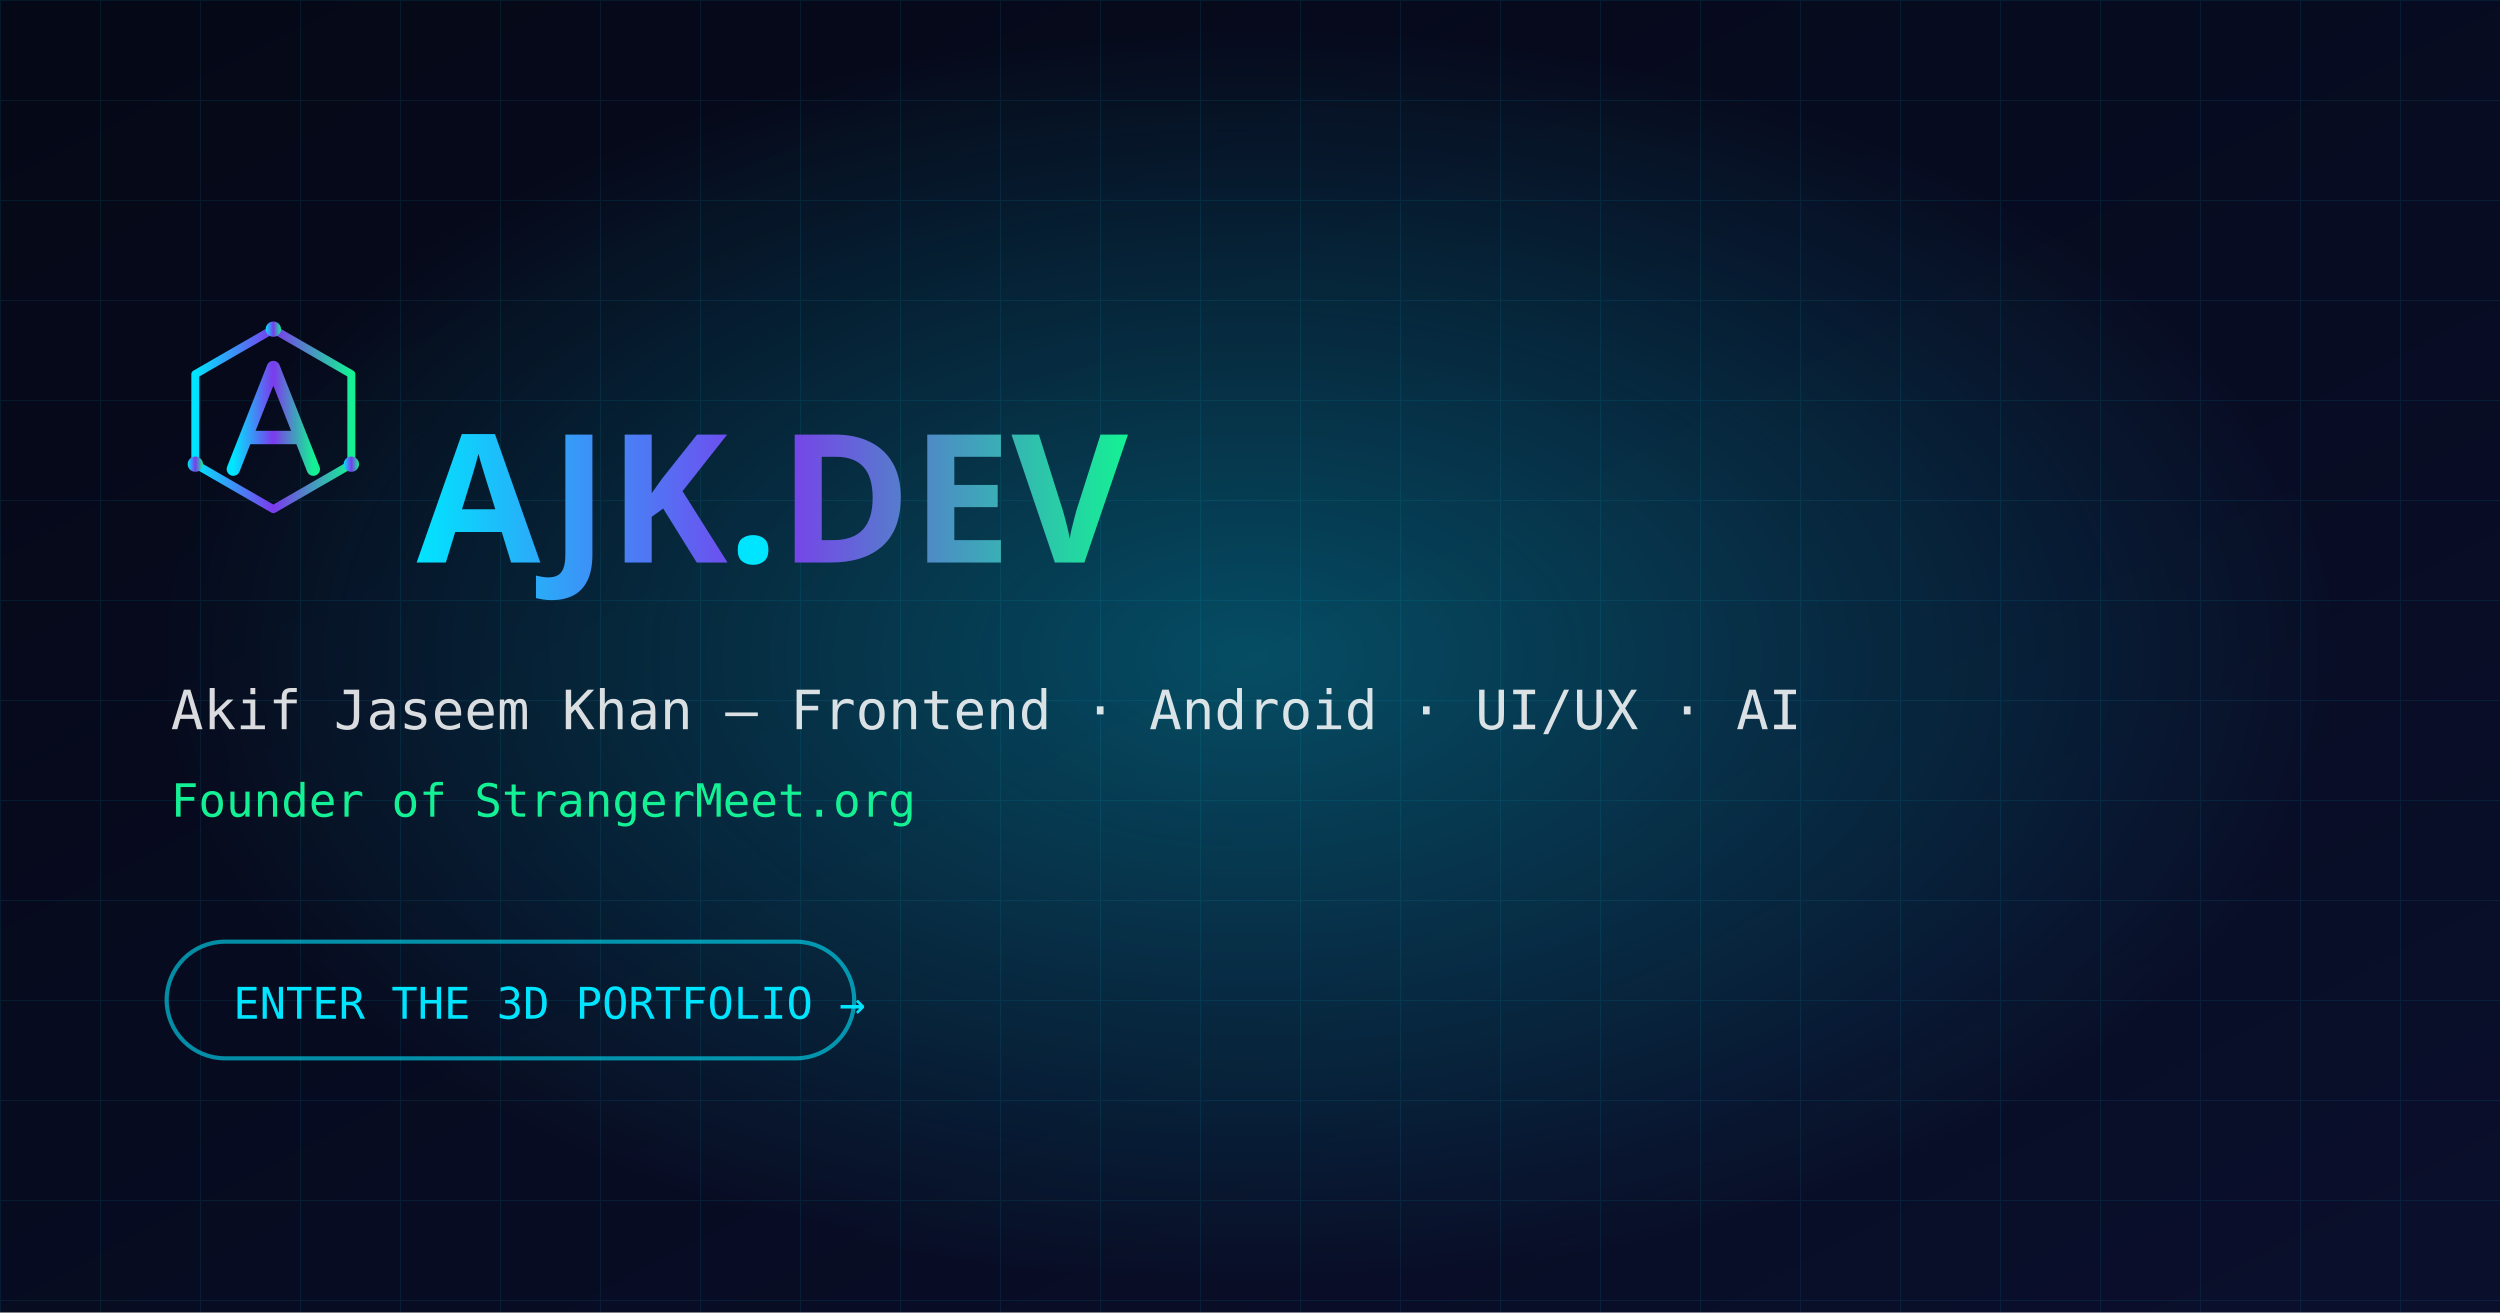
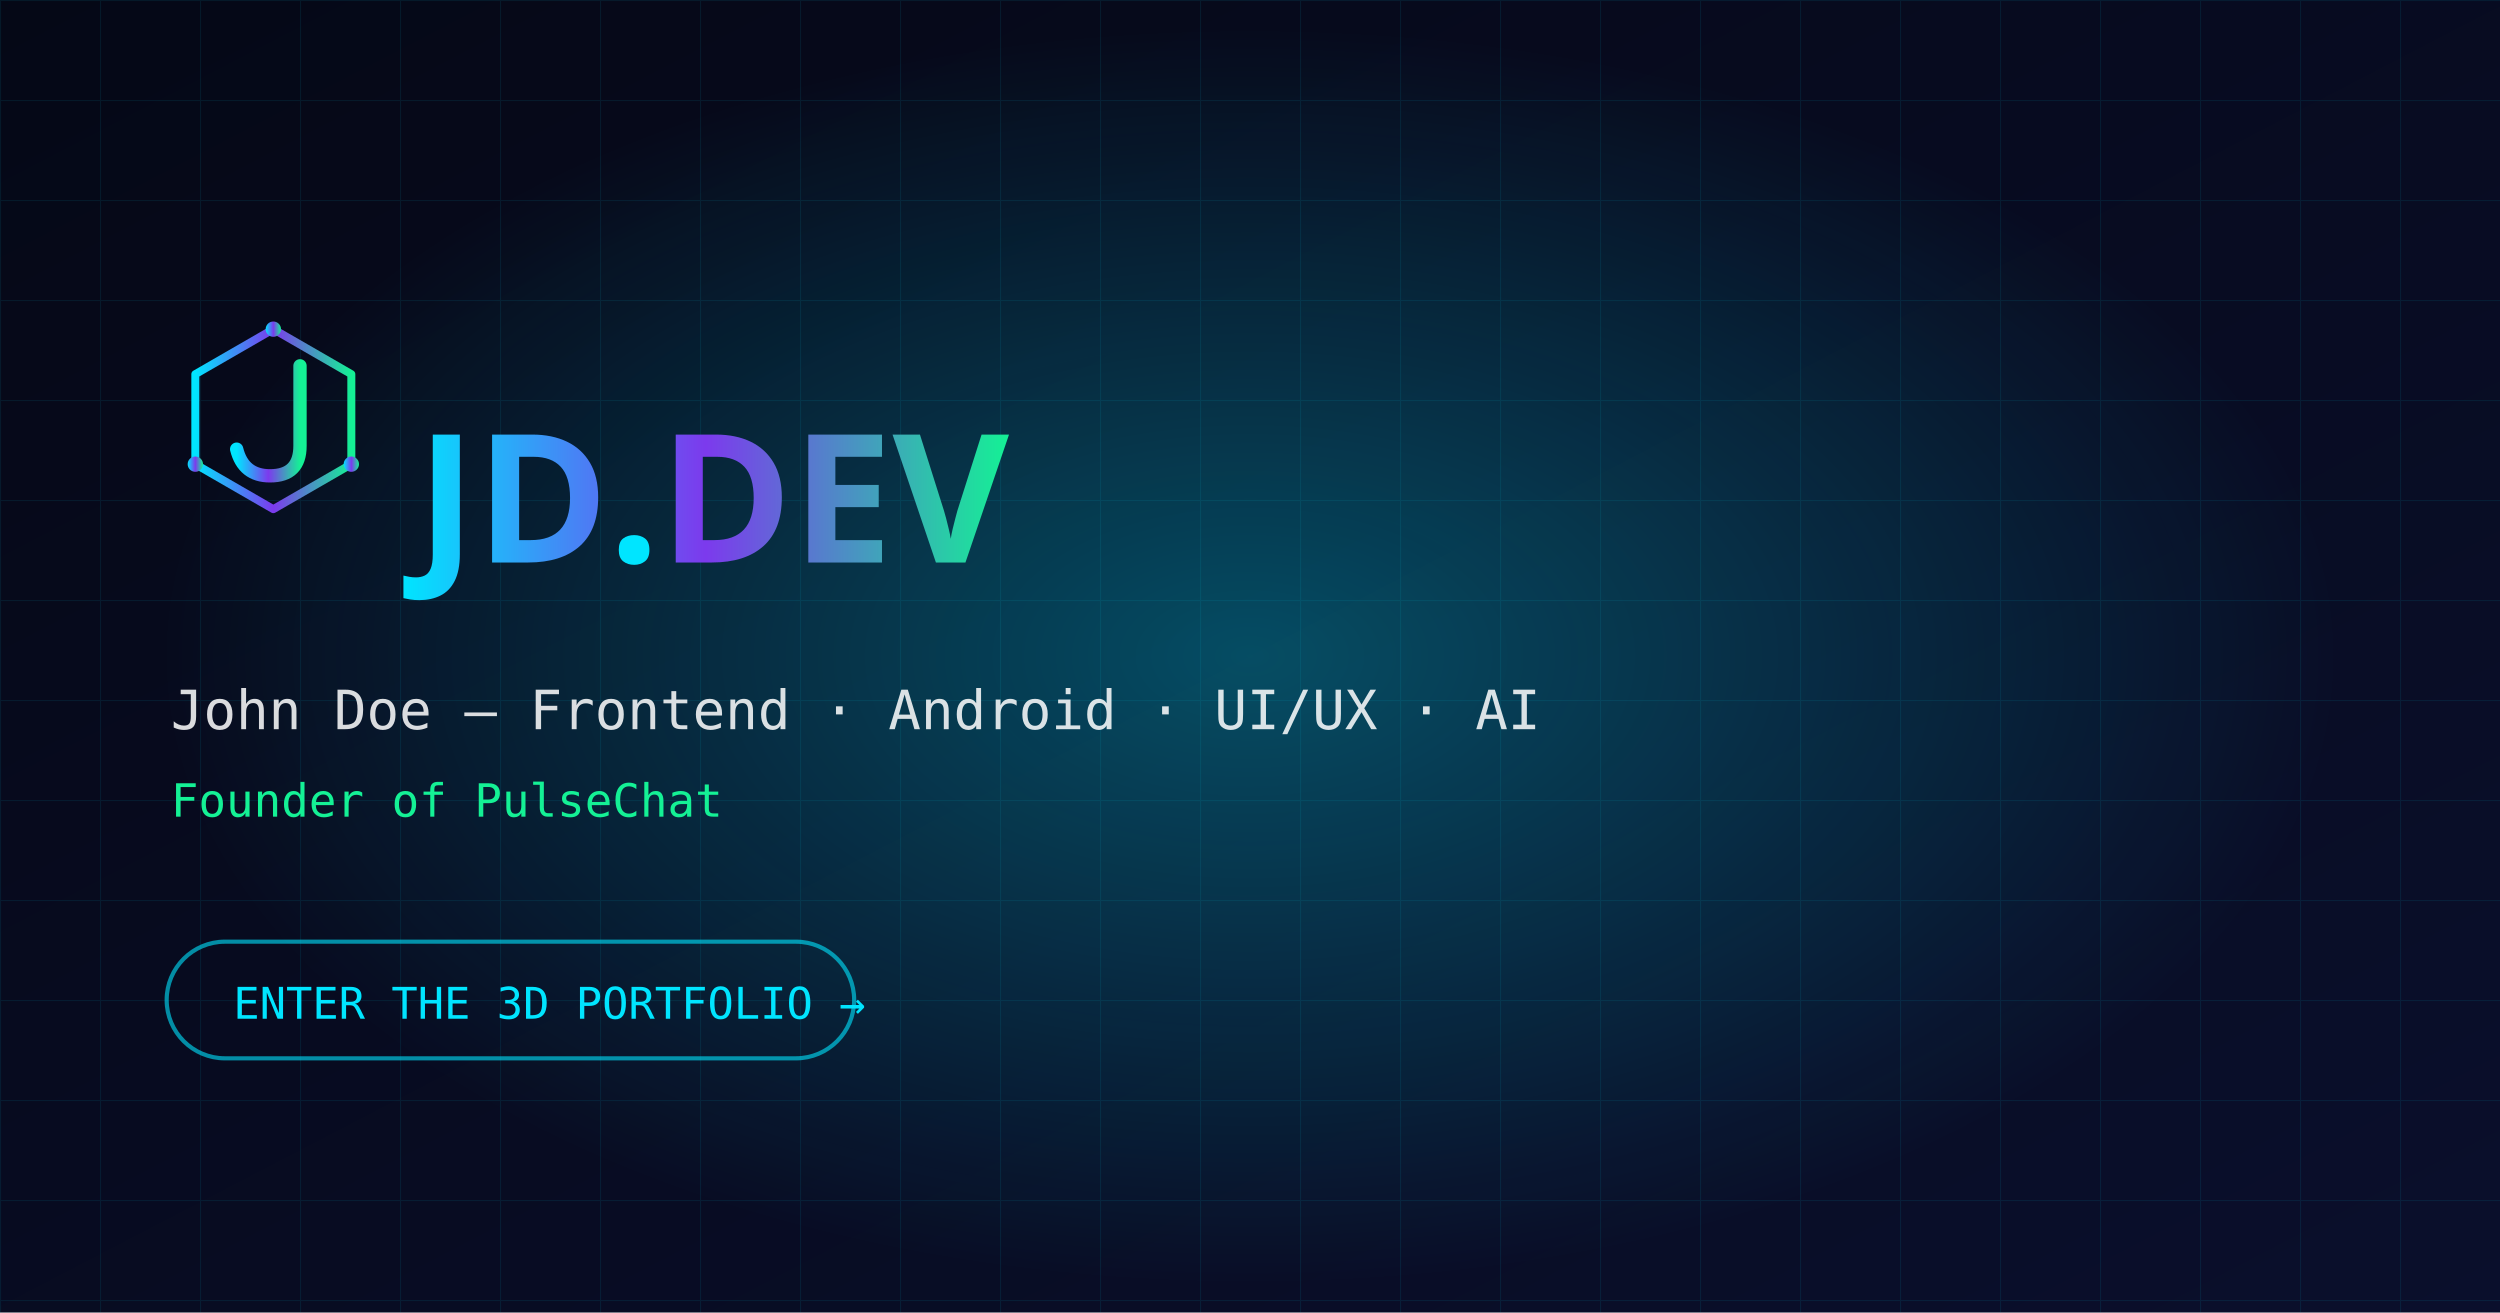
<svg xmlns="http://www.w3.org/2000/svg" width="1200" height="630" viewBox="0 0 1200 630">
  <defs>
    <linearGradient id="bg" x1="0" y1="0" x2="1" y2="1">
      <stop offset="0%" stop-color="#050816" />
      <stop offset="100%" stop-color="#0A0F2C" />
    </linearGradient>
    <linearGradient id="txt" x1="0" y1="0" x2="1" y2="0">
      <stop offset="0%" stop-color="#00E5FF" />
      <stop offset="50%" stop-color="#7C3AED" />
      <stop offset="100%" stop-color="#14F195" />
    </linearGradient>
    <radialGradient id="glow" cx="50%" cy="50%">
      <stop offset="0%" stop-color="#00E5FF" stop-opacity="0.30" />
      <stop offset="100%" stop-color="#00E5FF" stop-opacity="0" />
    </radialGradient>
    <pattern id="grid" width="48" height="48" patternUnits="userSpaceOnUse">
      <path d="M48 0 H0 V48" fill="none" stroke="#00E5FF" stroke-opacity="0.08" stroke-width="1" />
    </pattern>
  </defs>
  <rect width="1200" height="630" fill="url(#bg)" />
  <rect width="1200" height="630" fill="url(#grid)" />
  <ellipse cx="600" cy="315" rx="520" ry="300" fill="url(#glow)" />
  <g transform="translate(80,150) scale(1.6)">
    <path d="M32,5 L55.4,18.5 L55.4,45.5 L32,59 L8.6,45.5 L8.6,18.5 Z" fill="none" stroke="url(#txt)" stroke-width="2.4" stroke-linejoin="round" />
-     <path d="M20,47 L32,16.5 L44,47 M25,37.5 H39" fill="none" stroke="url(#txt)" stroke-width="4" stroke-linecap="round" stroke-linejoin="round" />
+     <path d="M40,16 V40 Q40,49 31,49 Q23,49 21,41" fill="none" stroke="url(#txt)" stroke-width="4" stroke-linecap="round" stroke-linejoin="round" />
    <circle cx="32" cy="5" r="2.3" fill="url(#txt)" />
    <circle cx="8.6" cy="45.5" r="2.3" fill="url(#txt)" />
    <circle cx="55.4" cy="45.5" r="2.3" fill="url(#txt)" />
  </g>
-   <text x="200" y="270" font-family="Space Grotesk, sans-serif" font-size="86" font-weight="700" fill="url(#txt)">AJK<tspan fill="#00E5FF">.</tspan>DEV</text>
-   <text x="82" y="350" font-family="JetBrains Mono, monospace" font-size="26" fill="#ffffff" opacity="0.85">Akif Jaseem Khan — Frontend · Android · UI/UX · AI</text>
-   <text x="82" y="392" font-family="JetBrains Mono, monospace" font-size="22" fill="#14F195">Founder of StrangerMeet.org</text>
+   <text x="200" y="270" font-family="Space Grotesk, sans-serif" font-size="86" font-weight="700" fill="url(#txt)">JD<tspan fill="#00E5FF">.</tspan>DEV</text>
+   <text x="82" y="350" font-family="JetBrains Mono, monospace" font-size="26" fill="#ffffff" opacity="0.85">John Doe — Frontend · Android · UI/UX · AI</text>
+   <text x="82" y="392" font-family="JetBrains Mono, monospace" font-size="22" fill="#14F195">Founder of PulseChat</text>
  <rect x="80" y="452" width="330" height="56" rx="28" fill="none" stroke="#00E5FF" stroke-opacity="0.6" stroke-width="2" />
  <text x="112" y="489" font-family="JetBrains Mono, monospace" font-size="21" fill="#00E5FF">ENTER THE 3D PORTFOLIO →</text>
</svg>
